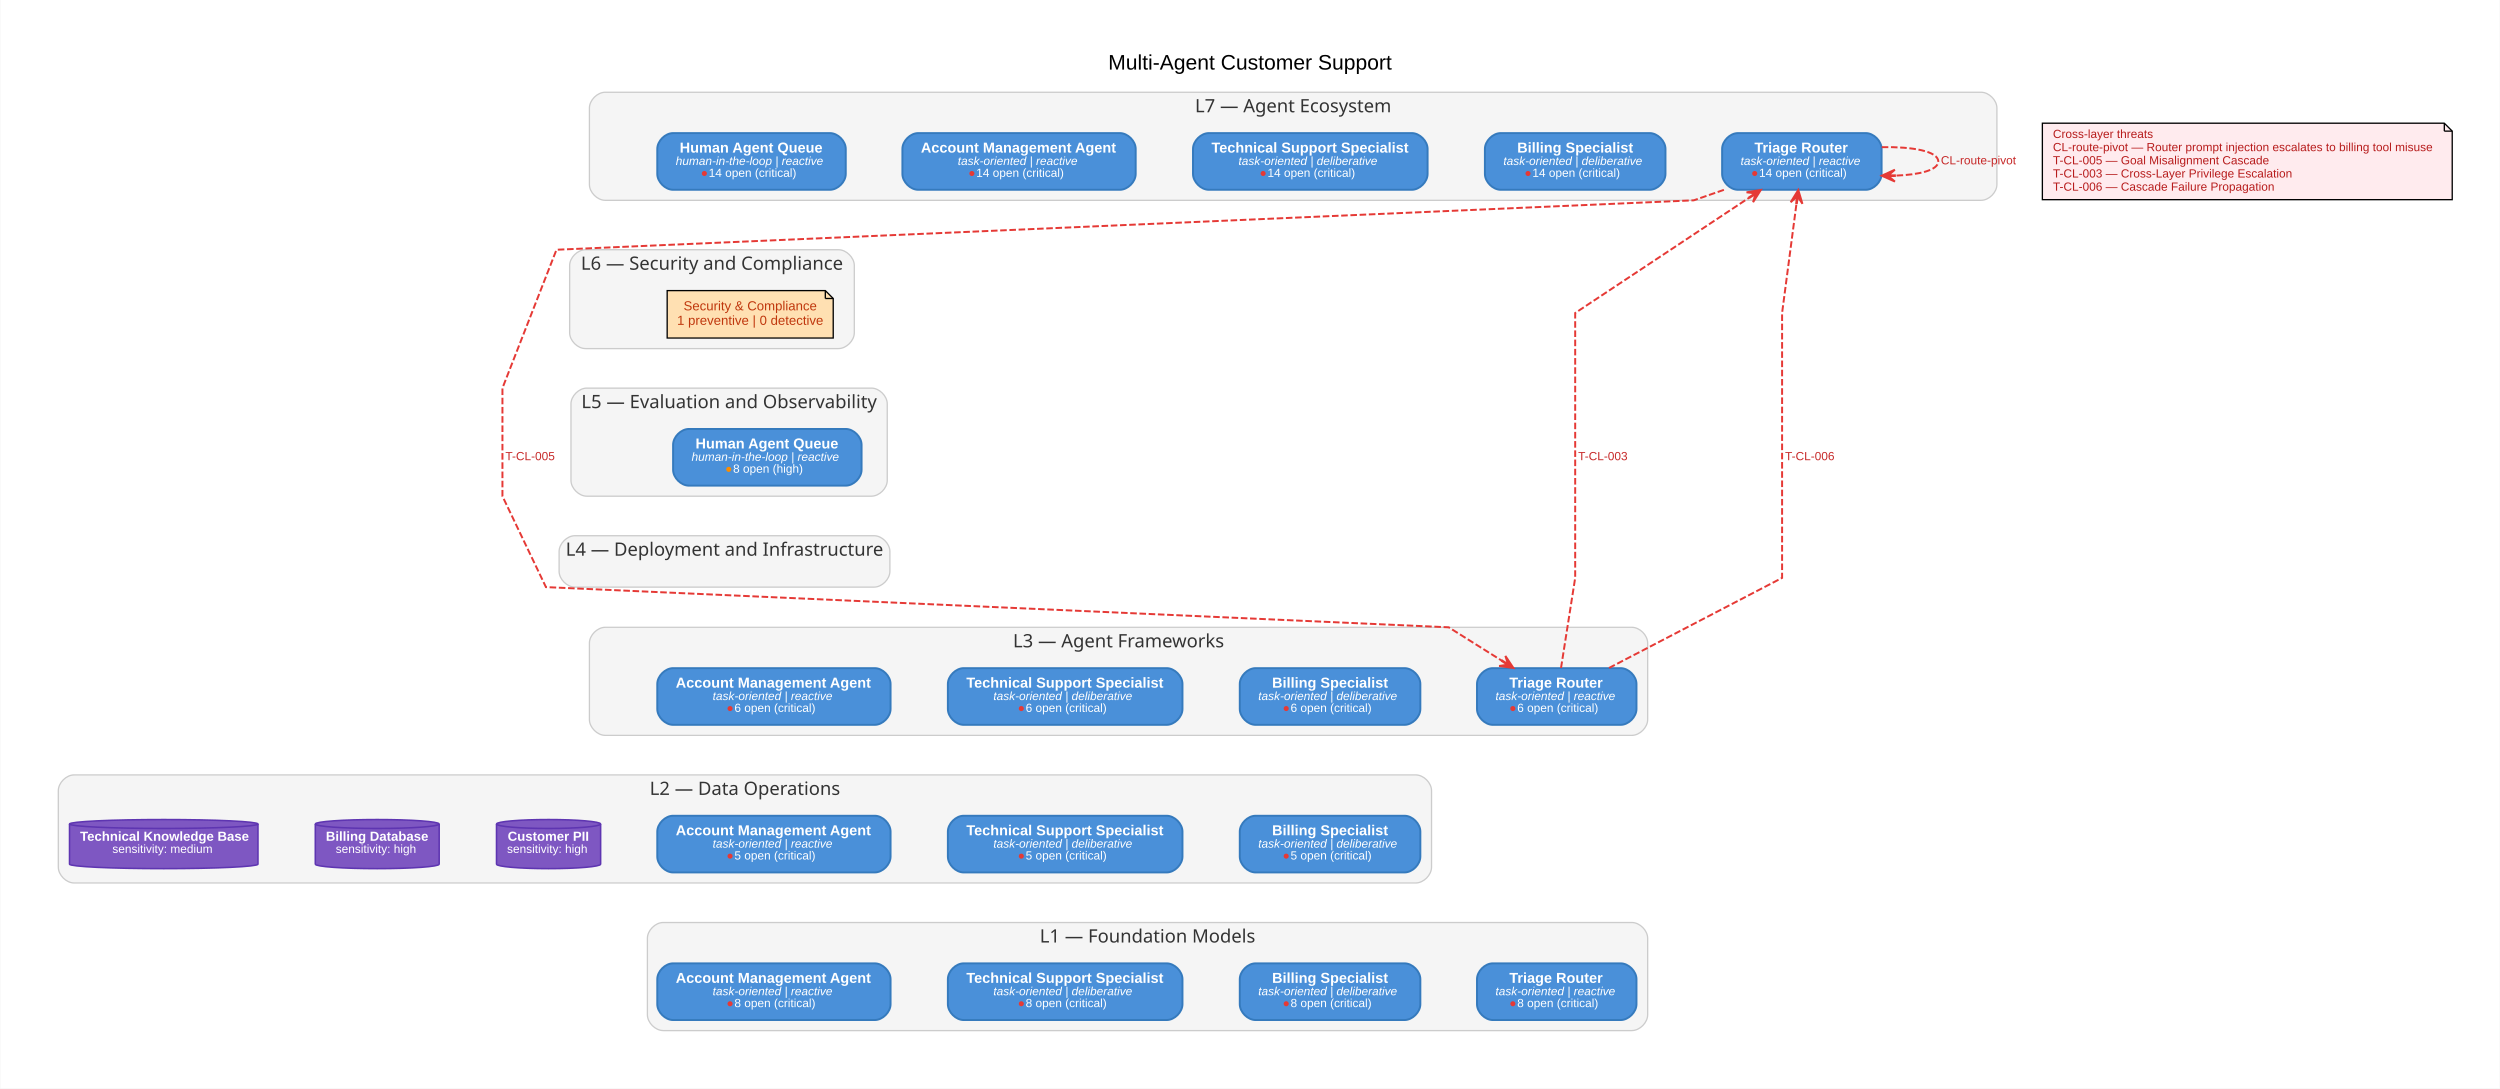
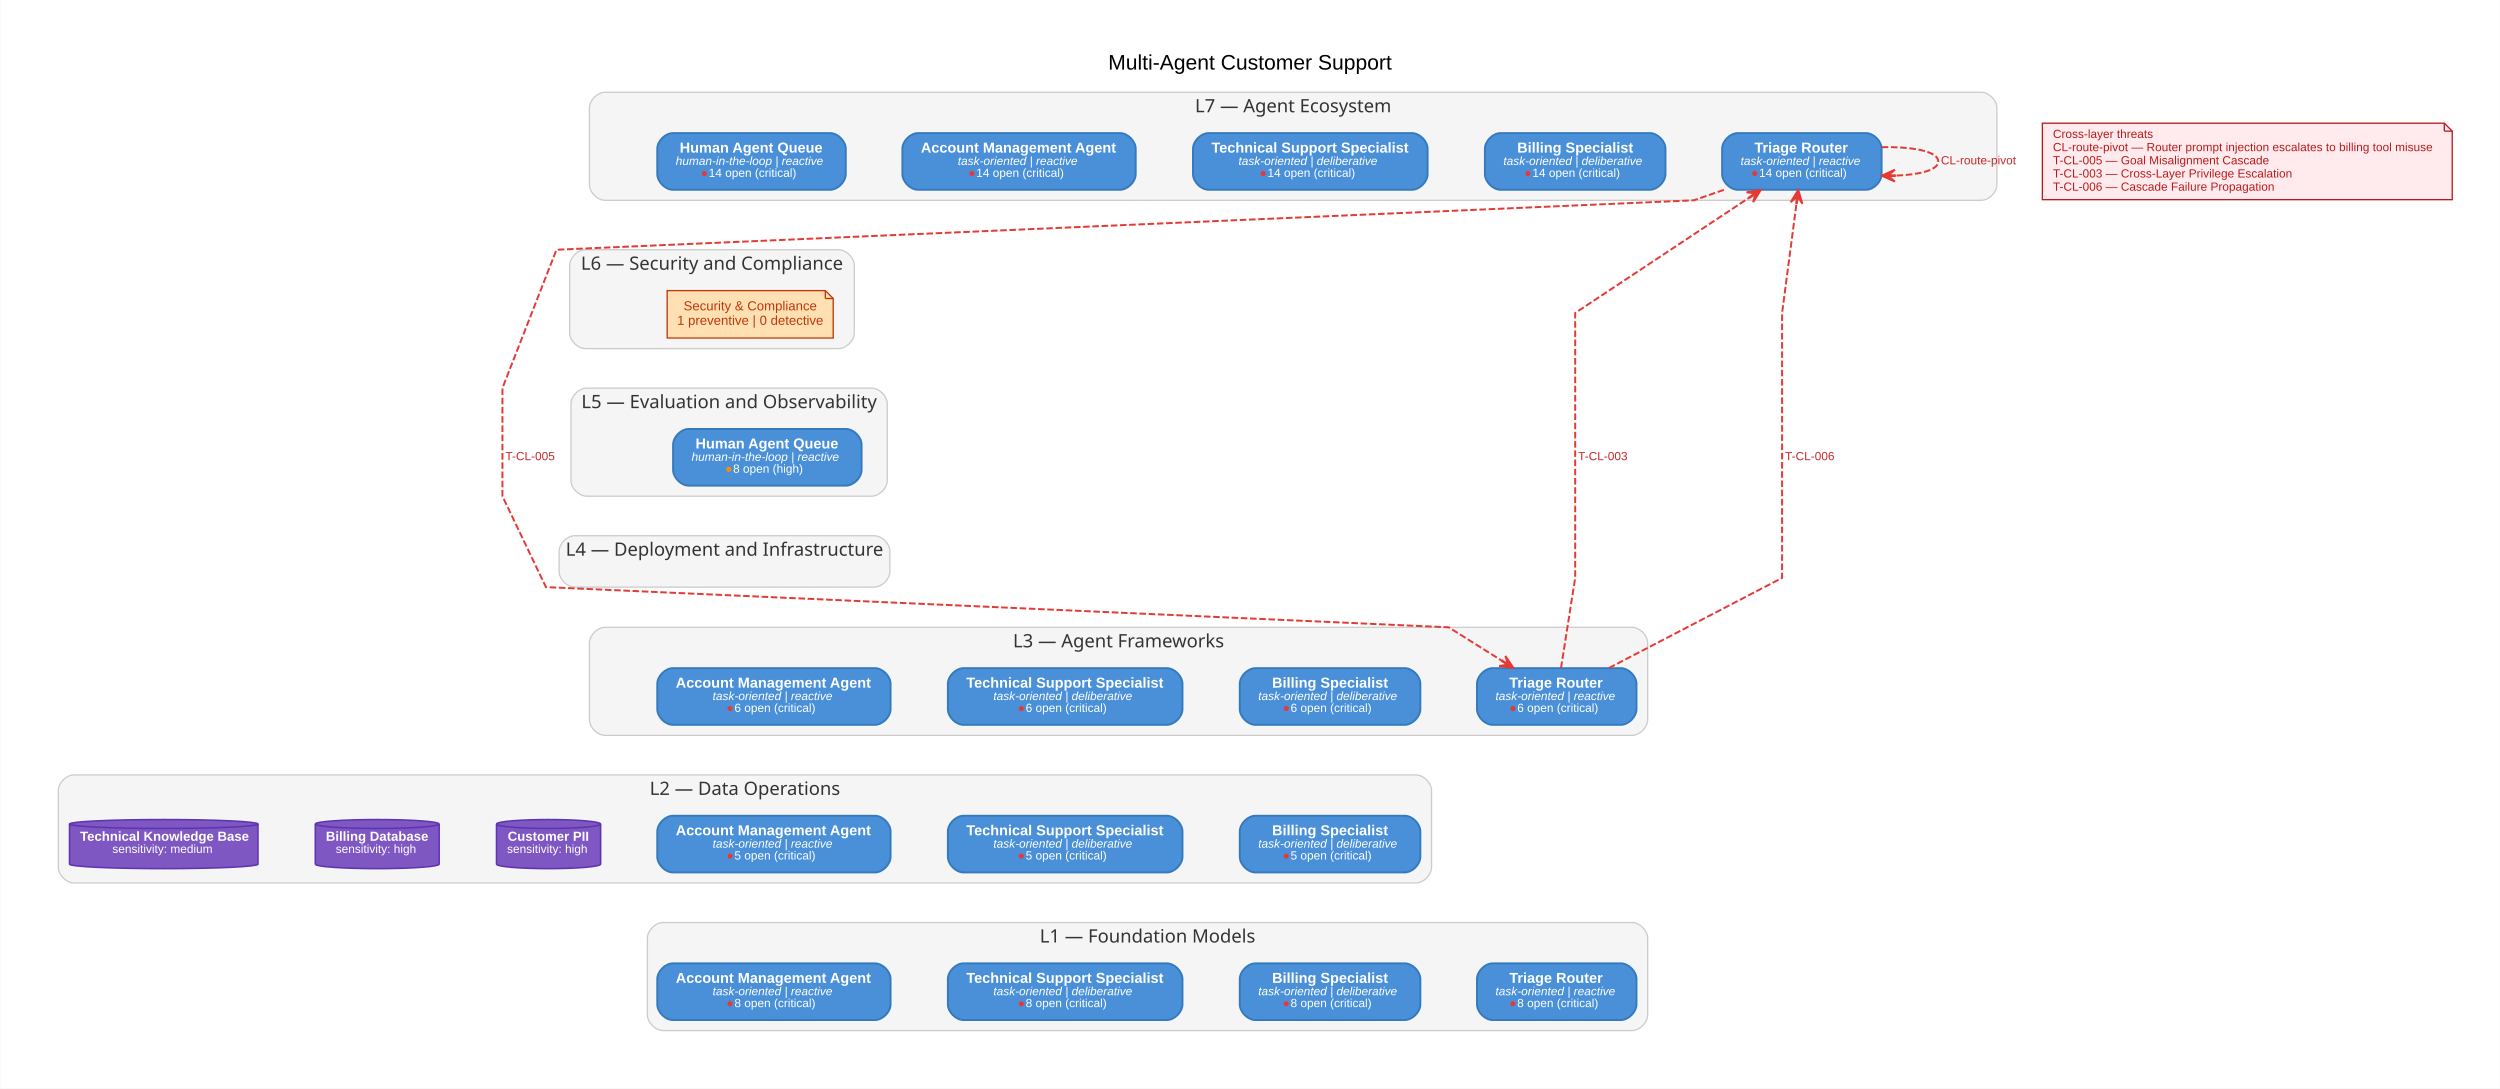
<svg xmlns="http://www.w3.org/2000/svg" xmlns:xlink="http://www.w3.org/1999/xlink" width="1897pt" height="826pt" viewBox="0.00 0.00 1896.50 826.00">
  <g id="graph0" class="graph" transform="scale(1 1) rotate(0) translate(36 790)">
    <polygon fill="white" stroke="transparent" points="-36,36 -36,-790 1860.5,-790 1860.5,36 -36,36" />
    <text text-anchor="middle" x="912.25" y="-737.2" font-family="Arial" font-size="16.00">Multi-Agent Customer Support</text>
    <g id="clust1" class="cluster">
      <path fill="#f5f5f5" stroke="#cccccc" d="M423,-638C423,-638 1467,-638 1467,-638 1473,-638 1479,-644 1479,-650 1479,-650 1479,-708 1479,-708 1479,-714 1473,-720 1467,-720 1467,-720 423,-720 423,-720 417,-720 411,-714 411,-708 411,-708 411,-650 411,-650 411,-644 417,-638 423,-638" />
      <text text-anchor="middle" x="945" y="-704.8" font-family="Arial Bold" font-size="14.00" fill="#333333">L7 — Agent Ecosystem</text>
    </g>
    <g id="clust2" class="cluster">
      <path fill="#f5f5f5" stroke="#cccccc" d="M408,-525.5C408,-525.5 600,-525.5 600,-525.5 606,-525.5 612,-531.5 612,-537.5 612,-537.5 612,-588.5 612,-588.5 612,-594.5 606,-600.5 600,-600.5 600,-600.5 408,-600.5 408,-600.5 402,-600.5 396,-594.5 396,-588.5 396,-588.5 396,-537.5 396,-537.5 396,-531.5 402,-525.5 408,-525.5" />
      <text text-anchor="middle" x="504" y="-585.3" font-family="Arial Bold" font-size="14.00" fill="#333333">L6 — Security and Compliance</text>
    </g>
    <g id="clust3" class="cluster">
      <path fill="#f5f5f5" stroke="#cccccc" d="M409,-413.5C409,-413.5 625,-413.5 625,-413.5 631,-413.5 637,-419.5 637,-425.5 637,-425.5 637,-483.5 637,-483.5 637,-489.5 631,-495.5 625,-495.5 625,-495.5 409,-495.5 409,-495.5 403,-495.5 397,-489.5 397,-483.5 397,-483.5 397,-425.5 397,-425.5 397,-419.5 403,-413.5 409,-413.5" />
      <text text-anchor="middle" x="517" y="-480.3" font-family="Arial Bold" font-size="14.00" fill="#333333">L5 — Evaluation and Observability</text>
    </g>
    <g id="clust4" class="cluster">
      <path fill="#f5f5f5" stroke="#cccccc" d="M400,-344.5C400,-344.5 627,-344.5 627,-344.5 633,-344.5 639,-350.5 639,-356.5 639,-356.5 639,-371.5 639,-371.5 639,-377.5 633,-383.5 627,-383.5 627,-383.5 400,-383.5 400,-383.5 394,-383.5 388,-377.5 388,-371.5 388,-371.5 388,-356.5 388,-356.5 388,-350.5 394,-344.5 400,-344.5" />
      <text text-anchor="middle" x="513.5" y="-368.3" font-family="Arial Bold" font-size="14.00" fill="#333333">L4 — Deployment and Infrastructure</text>
    </g>
    <g id="clust5" class="cluster">
      <path fill="#f5f5f5" stroke="#cccccc" d="M423,-232C423,-232 1202,-232 1202,-232 1208,-232 1214,-238 1214,-244 1214,-244 1214,-302 1214,-302 1214,-308 1208,-314 1202,-314 1202,-314 423,-314 423,-314 417,-314 411,-308 411,-302 411,-302 411,-244 411,-244 411,-238 417,-232 423,-232" />
      <text text-anchor="middle" x="812.5" y="-298.8" font-family="Arial Bold" font-size="14.00" fill="#333333">L3 — Agent Frameworks</text>
    </g>
    <g id="clust6" class="cluster">
      <path fill="#f5f5f5" stroke="#cccccc" d="M20,-120C20,-120 1038,-120 1038,-120 1044,-120 1050,-126 1050,-132 1050,-132 1050,-190 1050,-190 1050,-196 1044,-202 1038,-202 1038,-202 20,-202 20,-202 14,-202 8,-196 8,-190 8,-190 8,-132 8,-132 8,-126 14,-120 20,-120" />
      <text text-anchor="middle" x="529" y="-186.8" font-family="Arial Bold" font-size="14.00" fill="#333333">L2 — Data Operations</text>
    </g>
    <g id="clust7" class="cluster">
      <path fill="#f5f5f5" stroke="#cccccc" d="M467,-8C467,-8 1202,-8 1202,-8 1208,-8 1214,-14 1214,-20 1214,-20 1214,-78 1214,-78 1214,-84 1208,-90 1202,-90 1202,-90 467,-90 467,-90 461,-90 455,-84 455,-78 455,-78 455,-20 455,-20 455,-14 461,-8 467,-8" />
      <text text-anchor="middle" x="834.5" y="-74.8" font-family="Arial Bold" font-size="14.00" fill="#333333">L1 — Foundation Models</text>
    </g>
    <g id="node1" class="node">
      <path fill="#4a90d9" stroke="#357abd" stroke-width="1.5" d="M1379.5,-689C1379.5,-689 1282.5,-689 1282.5,-689 1276.5,-689 1270.5,-683 1270.5,-677 1270.5,-677 1270.5,-658 1270.5,-658 1270.5,-652 1276.5,-646 1282.5,-646 1282.5,-646 1379.5,-646 1379.5,-646 1385.5,-646 1391.5,-652 1391.5,-658 1391.5,-658 1391.5,-677 1391.5,-677 1391.5,-683 1385.5,-689 1379.5,-689" />
      <text text-anchor="start" x="1295" y="-674.2" font-family="Arial" font-weight="bold" font-size="11.00" fill="white">Triage Router</text>
      <text text-anchor="start" x="1284.5" y="-664.8" font-family="Arial" font-style="italic" font-size="9.00" fill="white">task-oriented | reactive</text>
      <text text-anchor="start" x="1292.5" y="-655.8" font-family="Arial" font-size="9.00" fill="#e53935">●</text>
      <text text-anchor="start" x="1298.5" y="-655.8" font-family="Arial" font-size="9.00" fill="white"> 14 open (critical)</text>
    </g>
    <g id="edge7" class="edge">
      <g id="a_edge7">
        <a xlink:title="CL-route-pivot: Router prompt injection escalates to billing tool misuse">
          <path fill="none" stroke="#e53935" stroke-width="1.5" stroke-dasharray="5,2" d="M1391.6,-678.33C1415.03,-678.81 1434.5,-675.2 1434.5,-667.5 1434.5,-660.94 1420.38,-657.35 1401.72,-656.72" />
          <polygon fill="#e53935" stroke="#e53935" stroke-width="1.5" points="1391.6,-656.67 1401.62,-652.22 1396.6,-656.45 1401.6,-656.47 1401.6,-656.72 1401.6,-656.97 1396.6,-656.95 1401.57,-661.22 1391.6,-656.67 1391.6,-656.67" />
        </a>
      </g>
      <text text-anchor="middle" x="1465" y="-665.3" font-family="Arial" font-size="9.00" fill="#c62828"> CL-route-pivot</text>
    </g>
    <g id="node12" class="node">
      <path fill="#4a90d9" stroke="#357abd" stroke-width="1.5" d="M1193.5,-283C1193.5,-283 1096.5,-283 1096.5,-283 1090.5,-283 1084.5,-277 1084.5,-271 1084.5,-271 1084.5,-252 1084.5,-252 1084.5,-246 1090.5,-240 1096.5,-240 1096.5,-240 1193.5,-240 1193.5,-240 1199.5,-240 1205.5,-246 1205.5,-252 1205.5,-252 1205.5,-271 1205.5,-271 1205.5,-277 1199.5,-283 1193.5,-283" />
      <text text-anchor="start" x="1109" y="-268.2" font-family="Arial" font-weight="bold" font-size="11.00" fill="white">Triage Router</text>
      <text text-anchor="start" x="1098.5" y="-258.8" font-family="Arial" font-style="italic" font-size="9.00" fill="white">task-oriented | reactive</text>
      <text text-anchor="start" x="1109" y="-249.8" font-family="Arial" font-size="9.00" fill="#e53935">●</text>
      <text text-anchor="start" x="1115" y="-249.8" font-family="Arial" font-size="9.00" fill="white"> 6 open (critical)</text>
    </g>
    <g id="edge8" class="edge">
      <g id="a_edge8">
        <a xlink:title="T-CL-005: Goal Misalignment Cascade">
          <path fill="none" stroke="#e53935" stroke-width="1.5" stroke-dasharray="5,2" d="M1271.84,-645.94C1258.91,-641.44 1249,-638 1249,-638 1249,-638 386,-600.5 386,-600.5 386,-600.5 345,-495.5 345,-495.5 345,-495.5 345,-413.5 345,-413.5 345,-413.5 378,-344.5 378,-344.5 378,-344.5 1063,-314 1063,-314 1063,-314 1083.14,-301.35 1103.46,-288.59" />
          <polygon fill="#e53935" stroke="#e53935" stroke-width="1.5" points="1112.12,-283.15 1106.04,-292.28 1108.02,-286.02 1103.78,-288.68 1103.65,-288.47 1103.52,-288.26 1107.75,-285.6 1101.26,-284.66 1112.12,-283.15 1112.12,-283.15" />
        </a>
      </g>
      <text text-anchor="middle" x="366" y="-440.8" font-family="Arial" font-size="9.00" fill="#c62828"> T-CL-005</text>
    </g>
    <g id="node2" class="node">
      <path fill="#4a90d9" stroke="#357abd" stroke-width="1.5" d="M1215.5,-689C1215.5,-689 1102.5,-689 1102.5,-689 1096.5,-689 1090.5,-683 1090.5,-677 1090.5,-677 1090.5,-658 1090.5,-658 1090.5,-652 1096.5,-646 1102.5,-646 1102.5,-646 1215.5,-646 1215.5,-646 1221.5,-646 1227.5,-652 1227.5,-658 1227.5,-658 1227.5,-677 1227.5,-677 1227.5,-683 1221.5,-689 1215.5,-689" />
      <text text-anchor="start" x="1115" y="-674.2" font-family="Arial" font-weight="bold" font-size="11.00" fill="white">Billing Specialist</text>
      <text text-anchor="start" x="1104.5" y="-664.8" font-family="Arial" font-style="italic" font-size="9.00" fill="white">task-oriented | deliberative</text>
      <text text-anchor="start" x="1120.5" y="-655.8" font-family="Arial" font-size="9.00" fill="#e53935">●</text>
      <text text-anchor="start" x="1126.5" y="-655.8" font-family="Arial" font-size="9.00" fill="white"> 14 open (critical)</text>
    </g>
    <g id="node3" class="node">
      <path fill="#4a90d9" stroke="#357abd" stroke-width="1.5" d="M1035,-689C1035,-689 881,-689 881,-689 875,-689 869,-683 869,-677 869,-677 869,-658 869,-658 869,-652 875,-646 881,-646 881,-646 1035,-646 1035,-646 1041,-646 1047,-652 1047,-658 1047,-658 1047,-677 1047,-677 1047,-683 1041,-689 1035,-689" />
      <text text-anchor="start" x="883" y="-674.2" font-family="Arial" font-weight="bold" font-size="11.00" fill="white">Technical Support Specialist</text>
      <text text-anchor="start" x="903.5" y="-664.8" font-family="Arial" font-style="italic" font-size="9.00" fill="white">task-oriented | deliberative</text>
      <text text-anchor="start" x="919.5" y="-655.8" font-family="Arial" font-size="9.00" fill="#e53935">●</text>
      <text text-anchor="start" x="925.5" y="-655.8" font-family="Arial" font-size="9.00" fill="white"> 14 open (critical)</text>
    </g>
    <g id="node4" class="node">
      <path fill="#4a90d9" stroke="#357abd" stroke-width="1.5" d="M813.5,-689C813.5,-689 660.5,-689 660.5,-689 654.5,-689 648.5,-683 648.5,-677 648.5,-677 648.5,-658 648.5,-658 648.5,-652 654.5,-646 660.5,-646 660.5,-646 813.5,-646 813.5,-646 819.5,-646 825.5,-652 825.5,-658 825.5,-658 825.5,-677 825.5,-677 825.5,-683 819.5,-689 813.5,-689" />
      <text text-anchor="start" x="662.5" y="-674.2" font-family="Arial" font-weight="bold" font-size="11.00" fill="white">Account Management Agent</text>
      <text text-anchor="start" x="690.5" y="-664.8" font-family="Arial" font-style="italic" font-size="9.00" fill="white">task-oriented | reactive</text>
      <text text-anchor="start" x="698.5" y="-655.8" font-family="Arial" font-size="9.00" fill="#e53935">●</text>
      <text text-anchor="start" x="704.5" y="-655.8" font-family="Arial" font-size="9.00" fill="white"> 14 open (critical)</text>
    </g>
    <g id="node5" class="node">
      <path fill="#4a90d9" stroke="#357abd" stroke-width="1.5" d="M593.5,-689C593.5,-689 474.5,-689 474.5,-689 468.5,-689 462.5,-683 462.5,-677 462.5,-677 462.5,-658 462.5,-658 462.5,-652 468.5,-646 474.5,-646 474.5,-646 593.5,-646 593.5,-646 599.5,-646 605.5,-652 605.5,-658 605.5,-658 605.5,-677 605.5,-677 605.5,-683 599.5,-689 593.5,-689" />
      <text text-anchor="start" x="479.5" y="-674.2" font-family="Arial" font-weight="bold" font-size="11.00" fill="white">Human Agent Queue</text>
      <text text-anchor="start" x="476.5" y="-664.8" font-family="Arial" font-style="italic" font-size="9.00" fill="white">human-in-the-loop | reactive</text>
      <text text-anchor="start" x="495.5" y="-655.8" font-family="Arial" font-size="9.00" fill="#e53935">●</text>
      <text text-anchor="start" x="501.5" y="-655.8" font-family="Arial" font-size="9.00" fill="white"> 14 open (critical)</text>
    </g>
    <g id="node6" class="node">
-       <polygon fill="#ffe0b2" stroke="black" points="590,-569.5 470,-569.5 470,-533.5 596,-533.5 596,-563.5 590,-569.5" />
-       <polyline fill="none" stroke="black" points="590,-569.5 590,-563.5 " />
-       <polyline fill="none" stroke="black" points="596,-563.5 590,-563.5 " />
+       <polygon fill="#ffe0b2" stroke="#bf360c" points="590,-569.5 470,-569.5 470,-533.5 596,-533.5 596,-563.5 590,-569.5" />
+       <polyline fill="none" stroke="#bf360c" points="590,-569.5 590,-563.5 " />
+       <polyline fill="none" stroke="#bf360c" points="596,-563.5 590,-563.5 " />
      <text text-anchor="middle" x="533" y="-554.5" font-family="Arial" font-size="10.00" fill="#bf360c">Security &amp; Compliance</text>
      <text text-anchor="middle" x="533" y="-543.5" font-family="Arial" font-size="10.00" fill="#bf360c">1 preventive | 0 detective</text>
    </g>
    <g id="node9" class="node">
      <path fill="#4a90d9" stroke="#357abd" stroke-width="1.5" d="M605.5,-464.5C605.5,-464.5 486.5,-464.5 486.5,-464.5 480.5,-464.5 474.5,-458.5 474.5,-452.5 474.5,-452.5 474.5,-433.5 474.5,-433.5 474.5,-427.5 480.5,-421.5 486.5,-421.5 486.5,-421.5 605.5,-421.5 605.5,-421.5 611.5,-421.5 617.5,-427.5 617.5,-433.5 617.5,-433.5 617.5,-452.5 617.5,-452.5 617.5,-458.5 611.5,-464.5 605.5,-464.5" />
      <text text-anchor="start" x="491.5" y="-449.7" font-family="Arial" font-weight="bold" font-size="11.00" fill="white">Human Agent Queue</text>
      <text text-anchor="start" x="488.5" y="-440.3" font-family="Arial" font-style="italic" font-size="9.00" fill="white">human-in-the-loop | reactive</text>
      <text text-anchor="start" x="514" y="-431.3" font-family="Arial" font-size="9.00" fill="#fb8c00">●</text>
      <text text-anchor="start" x="520" y="-431.3" font-family="Arial" font-size="9.00" fill="white"> 8 open (high)</text>
    </g>
    <g id="edge9" class="edge">
      <g id="a_edge9">
        <a xlink:title="T-CL-003: Cross-Layer Privilege Escalation">
          <path fill="none" stroke="#e53935" stroke-width="1.5" stroke-dasharray="5,2" d="M1148.25,-283.14C1152.38,-309.43 1159,-351.5 1159,-351.5 1159,-552.5 1159,-552.5 1159,-552.5 1159,-552.5 1240.57,-606.57 1291.37,-640.23" />
          <polygon fill="#e53935" stroke="#e53935" stroke-width="1.5" points="1299.85,-645.86 1289.03,-644.08 1295.55,-643.3 1291.38,-640.54 1291.52,-640.33 1291.65,-640.12 1295.82,-642.88 1294,-636.58 1299.85,-645.86 1299.85,-645.86" />
        </a>
      </g>
      <text text-anchor="middle" x="1180" y="-440.8" font-family="Arial" font-size="9.00" fill="#c62828"> T-CL-003</text>
    </g>
    <g id="edge10" class="edge">
      <g id="a_edge10">
        <a xlink:title="T-CL-006: Cascade Failure Propagation">
          <path fill="none" stroke="#e53935" stroke-width="1.5" stroke-dasharray="5,2" d="M1184.66,-283.14C1235.18,-309.43 1316,-351.5 1316,-351.5 1316,-552.5 1316,-552.5 1316,-552.5 1316,-552.5 1322.48,-601.76 1326.92,-635.52" />
          <polygon fill="#e53935" stroke="#e53935" stroke-width="1.5" points="1328.28,-645.86 1322.52,-636.53 1327.38,-640.93 1326.73,-635.97 1326.98,-635.94 1327.23,-635.91 1327.88,-640.87 1331.44,-635.35 1328.28,-645.86 1328.28,-645.86" />
        </a>
      </g>
      <text text-anchor="middle" x="1337" y="-440.8" font-family="Arial" font-size="9.00" fill="#c62828"> T-CL-006</text>
    </g>
    <g id="node13" class="node">
      <path fill="#4a90d9" stroke="#357abd" stroke-width="1.5" d="M1029.5,-283C1029.5,-283 916.5,-283 916.5,-283 910.5,-283 904.5,-277 904.5,-271 904.5,-271 904.5,-252 904.5,-252 904.5,-246 910.5,-240 916.5,-240 916.5,-240 1029.5,-240 1029.5,-240 1035.5,-240 1041.5,-246 1041.5,-252 1041.5,-252 1041.5,-271 1041.5,-271 1041.5,-277 1035.5,-283 1029.5,-283" />
      <text text-anchor="start" x="929" y="-268.2" font-family="Arial" font-weight="bold" font-size="11.00" fill="white">Billing Specialist</text>
      <text text-anchor="start" x="918.5" y="-258.8" font-family="Arial" font-style="italic" font-size="9.00" fill="white">task-oriented | deliberative</text>
      <text text-anchor="start" x="937" y="-249.8" font-family="Arial" font-size="9.00" fill="#e53935">●</text>
      <text text-anchor="start" x="943" y="-249.8" font-family="Arial" font-size="9.00" fill="white"> 6 open (critical)</text>
    </g>
    <g id="node17" class="node">
      <path fill="#4a90d9" stroke="#357abd" stroke-width="1.5" d="M1029.5,-171C1029.5,-171 916.5,-171 916.5,-171 910.5,-171 904.5,-165 904.5,-159 904.5,-159 904.5,-140 904.5,-140 904.5,-134 910.5,-128 916.5,-128 916.5,-128 1029.5,-128 1029.5,-128 1035.5,-128 1041.5,-134 1041.5,-140 1041.5,-140 1041.5,-159 1041.5,-159 1041.5,-165 1035.5,-171 1029.5,-171" />
      <text text-anchor="start" x="929" y="-156.2" font-family="Arial" font-weight="bold" font-size="11.00" fill="white">Billing Specialist</text>
      <text text-anchor="start" x="918.5" y="-146.8" font-family="Arial" font-style="italic" font-size="9.00" fill="white">task-oriented | deliberative</text>
      <text text-anchor="start" x="937" y="-137.8" font-family="Arial" font-size="9.00" fill="#e53935">●</text>
      <text text-anchor="start" x="943" y="-137.8" font-family="Arial" font-size="9.00" fill="white"> 5 open (critical)</text>
    </g>
    <g id="node14" class="node">
      <path fill="#4a90d9" stroke="#357abd" stroke-width="1.5" d="M849,-283C849,-283 695,-283 695,-283 689,-283 683,-277 683,-271 683,-271 683,-252 683,-252 683,-246 689,-240 695,-240 695,-240 849,-240 849,-240 855,-240 861,-246 861,-252 861,-252 861,-271 861,-271 861,-277 855,-283 849,-283" />
      <text text-anchor="start" x="697" y="-268.2" font-family="Arial" font-weight="bold" font-size="11.00" fill="white">Technical Support Specialist</text>
      <text text-anchor="start" x="717.5" y="-258.8" font-family="Arial" font-style="italic" font-size="9.00" fill="white">task-oriented | deliberative</text>
      <text text-anchor="start" x="736" y="-249.8" font-family="Arial" font-size="9.00" fill="#e53935">●</text>
      <text text-anchor="start" x="742" y="-249.8" font-family="Arial" font-size="9.00" fill="white"> 6 open (critical)</text>
    </g>
    <g id="node15" class="node">
      <path fill="#4a90d9" stroke="#357abd" stroke-width="1.5" d="M627.5,-283C627.5,-283 474.5,-283 474.5,-283 468.5,-283 462.5,-277 462.5,-271 462.5,-271 462.5,-252 462.5,-252 462.5,-246 468.5,-240 474.5,-240 474.5,-240 627.5,-240 627.5,-240 633.5,-240 639.5,-246 639.5,-252 639.5,-252 639.5,-271 639.5,-271 639.5,-277 633.5,-283 627.5,-283" />
      <text text-anchor="start" x="476.5" y="-268.2" font-family="Arial" font-weight="bold" font-size="11.00" fill="white">Account Management Agent</text>
      <text text-anchor="start" x="504.5" y="-258.8" font-family="Arial" font-style="italic" font-size="9.00" fill="white">task-oriented | reactive</text>
      <text text-anchor="start" x="515" y="-249.8" font-family="Arial" font-size="9.00" fill="#e53935">●</text>
      <text text-anchor="start" x="521" y="-249.8" font-family="Arial" font-size="9.00" fill="white"> 6 open (critical)</text>
    </g>
    <g id="node24" class="node">
      <path fill="#4a90d9" stroke="#357abd" stroke-width="1.5" d="M1029.5,-59C1029.5,-59 916.5,-59 916.5,-59 910.5,-59 904.5,-53 904.5,-47 904.5,-47 904.5,-28 904.5,-28 904.5,-22 910.5,-16 916.5,-16 916.5,-16 1029.5,-16 1029.5,-16 1035.5,-16 1041.5,-22 1041.5,-28 1041.5,-28 1041.5,-47 1041.5,-47 1041.5,-53 1035.5,-59 1029.5,-59" />
      <text text-anchor="start" x="929" y="-44.2" font-family="Arial" font-weight="bold" font-size="11.00" fill="white">Billing Specialist</text>
      <text text-anchor="start" x="918.5" y="-34.8" font-family="Arial" font-style="italic" font-size="9.00" fill="white">task-oriented | deliberative</text>
      <text text-anchor="start" x="937" y="-25.8" font-family="Arial" font-size="9.00" fill="#e53935">●</text>
      <text text-anchor="start" x="943" y="-25.8" font-family="Arial" font-size="9.00" fill="white"> 8 open (critical)</text>
    </g>
    <g id="node18" class="node">
      <path fill="#4a90d9" stroke="#357abd" stroke-width="1.5" d="M849,-171C849,-171 695,-171 695,-171 689,-171 683,-165 683,-159 683,-159 683,-140 683,-140 683,-134 689,-128 695,-128 695,-128 849,-128 849,-128 855,-128 861,-134 861,-140 861,-140 861,-159 861,-159 861,-165 855,-171 849,-171" />
      <text text-anchor="start" x="697" y="-156.2" font-family="Arial" font-weight="bold" font-size="11.00" fill="white">Technical Support Specialist</text>
      <text text-anchor="start" x="717.5" y="-146.8" font-family="Arial" font-style="italic" font-size="9.00" fill="white">task-oriented | deliberative</text>
      <text text-anchor="start" x="736" y="-137.8" font-family="Arial" font-size="9.00" fill="#e53935">●</text>
      <text text-anchor="start" x="742" y="-137.8" font-family="Arial" font-size="9.00" fill="white"> 5 open (critical)</text>
    </g>
    <g id="node19" class="node">
      <path fill="#4a90d9" stroke="#357abd" stroke-width="1.5" d="M627.5,-171C627.5,-171 474.5,-171 474.5,-171 468.5,-171 462.5,-165 462.5,-159 462.5,-159 462.5,-140 462.5,-140 462.5,-134 468.5,-128 474.5,-128 474.5,-128 627.5,-128 627.5,-128 633.5,-128 639.5,-134 639.5,-140 639.5,-140 639.5,-159 639.5,-159 639.5,-165 633.5,-171 627.5,-171" />
      <text text-anchor="start" x="476.5" y="-156.2" font-family="Arial" font-weight="bold" font-size="11.00" fill="white">Account Management Agent</text>
      <text text-anchor="start" x="504.5" y="-146.8" font-family="Arial" font-style="italic" font-size="9.00" fill="white">task-oriented | reactive</text>
      <text text-anchor="start" x="515" y="-137.8" font-family="Arial" font-size="9.00" fill="#e53935">●</text>
      <text text-anchor="start" x="521" y="-137.8" font-family="Arial" font-size="9.00" fill="white"> 5 open (critical)</text>
    </g>
    <g id="node20" class="node">
      <path fill="#7e57c2" stroke="#5e35b1" stroke-width="1.2" d="M419.5,-164.74C419.5,-166.61 401.8,-168.13 380,-168.13 358.2,-168.13 340.5,-166.61 340.5,-164.74 340.5,-164.74 340.5,-134.26 340.5,-134.26 340.5,-132.39 358.2,-130.87 380,-130.87 401.8,-130.87 419.5,-132.39 419.5,-134.26 419.5,-134.26 419.5,-164.74 419.5,-164.74" />
      <path fill="none" stroke="#5e35b1" stroke-width="1.2" d="M419.5,-164.74C419.5,-162.87 401.8,-161.35 380,-161.35 358.2,-161.35 340.5,-162.87 340.5,-164.74" />
      <text text-anchor="start" x="349" y="-152" font-family="Arial" font-weight="bold" font-size="10.00" fill="white">Customer PII</text>
      <text text-anchor="start" x="348.5" y="-142.8" font-family="Arial" font-size="9.00" fill="white">sensitivity: high</text>
    </g>
    <g id="node21" class="node">
      <path fill="#7e57c2" stroke="#5e35b1" stroke-width="1.2" d="M297,-164.74C297,-166.61 275.93,-168.13 250,-168.13 224.07,-168.13 203,-166.61 203,-164.74 203,-164.74 203,-134.26 203,-134.26 203,-132.39 224.07,-130.87 250,-130.87 275.93,-130.87 297,-132.39 297,-134.26 297,-134.26 297,-164.74 297,-164.74" />
      <path fill="none" stroke="#5e35b1" stroke-width="1.2" d="M297,-164.74C297,-162.87 275.93,-161.35 250,-161.35 224.07,-161.35 203,-162.87 203,-164.74" />
      <text text-anchor="start" x="211" y="-152" font-family="Arial" font-weight="bold" font-size="10.00" fill="white">Billing Database</text>
      <text text-anchor="start" x="218.5" y="-142.8" font-family="Arial" font-size="9.00" fill="white">sensitivity: high</text>
    </g>
    <g id="node22" class="node">
      <path fill="#7e57c2" stroke="#5e35b1" stroke-width="1.2" d="M159.5,-164.74C159.5,-166.61 127.45,-168.13 88,-168.13 48.55,-168.13 16.5,-166.61 16.5,-164.74 16.5,-164.74 16.5,-134.26 16.5,-134.26 16.5,-132.39 48.55,-130.87 88,-130.87 127.45,-130.87 159.5,-132.39 159.5,-134.26 159.5,-134.26 159.5,-164.74 159.5,-164.74" />
      <path fill="none" stroke="#5e35b1" stroke-width="1.2" d="M159.5,-164.74C159.5,-162.87 127.45,-161.35 88,-161.35 48.55,-161.35 16.5,-162.87 16.5,-164.74" />
      <text text-anchor="start" x="24.5" y="-152" font-family="Arial" font-weight="bold" font-size="10.00" fill="white">Technical Knowledge Base</text>
      <text text-anchor="start" x="49" y="-142.8" font-family="Arial" font-size="9.00" fill="white">sensitivity: medium</text>
    </g>
    <g id="node23" class="node">
      <path fill="#4a90d9" stroke="#357abd" stroke-width="1.5" d="M1193.5,-59C1193.5,-59 1096.5,-59 1096.5,-59 1090.5,-59 1084.5,-53 1084.5,-47 1084.5,-47 1084.5,-28 1084.5,-28 1084.5,-22 1090.5,-16 1096.5,-16 1096.5,-16 1193.5,-16 1193.5,-16 1199.5,-16 1205.5,-22 1205.5,-28 1205.5,-28 1205.5,-47 1205.5,-47 1205.5,-53 1199.5,-59 1193.5,-59" />
      <text text-anchor="start" x="1109" y="-44.2" font-family="Arial" font-weight="bold" font-size="11.00" fill="white">Triage Router</text>
      <text text-anchor="start" x="1098.5" y="-34.8" font-family="Arial" font-style="italic" font-size="9.00" fill="white">task-oriented | reactive</text>
      <text text-anchor="start" x="1109" y="-25.8" font-family="Arial" font-size="9.00" fill="#e53935">●</text>
      <text text-anchor="start" x="1115" y="-25.8" font-family="Arial" font-size="9.00" fill="white"> 8 open (critical)</text>
    </g>
    <g id="node25" class="node">
      <path fill="#4a90d9" stroke="#357abd" stroke-width="1.5" d="M849,-59C849,-59 695,-59 695,-59 689,-59 683,-53 683,-47 683,-47 683,-28 683,-28 683,-22 689,-16 695,-16 695,-16 849,-16 849,-16 855,-16 861,-22 861,-28 861,-28 861,-47 861,-47 861,-53 855,-59 849,-59" />
      <text text-anchor="start" x="697" y="-44.2" font-family="Arial" font-weight="bold" font-size="11.00" fill="white">Technical Support Specialist</text>
      <text text-anchor="start" x="717.5" y="-34.8" font-family="Arial" font-style="italic" font-size="9.00" fill="white">task-oriented | deliberative</text>
      <text text-anchor="start" x="736" y="-25.8" font-family="Arial" font-size="9.00" fill="#e53935">●</text>
      <text text-anchor="start" x="742" y="-25.8" font-family="Arial" font-size="9.00" fill="white"> 8 open (critical)</text>
    </g>
    <g id="node26" class="node">
      <path fill="#4a90d9" stroke="#357abd" stroke-width="1.5" d="M627.5,-59C627.5,-59 474.5,-59 474.5,-59 468.5,-59 462.5,-53 462.5,-47 462.5,-47 462.5,-28 462.5,-28 462.5,-22 468.5,-16 474.5,-16 474.5,-16 627.5,-16 627.5,-16 633.5,-16 639.5,-22 639.5,-28 639.5,-28 639.5,-47 639.5,-47 639.5,-53 633.5,-59 627.5,-59" />
      <text text-anchor="start" x="476.5" y="-44.2" font-family="Arial" font-weight="bold" font-size="11.00" fill="white">Account Management Agent</text>
      <text text-anchor="start" x="504.5" y="-34.8" font-family="Arial" font-style="italic" font-size="9.00" fill="white">task-oriented | reactive</text>
      <text text-anchor="start" x="515" y="-25.8" font-family="Arial" font-size="9.00" fill="#e53935">●</text>
      <text text-anchor="start" x="521" y="-25.8" font-family="Arial" font-size="9.00" fill="white"> 8 open (critical)</text>
    </g>
    <g id="node27" class="node">
-       <polygon fill="#ffebee" stroke="black" points="1818.5,-696.5 1513.5,-696.5 1513.5,-638.5 1824.5,-638.5 1824.5,-690.5 1818.5,-696.5" />
-       <polyline fill="none" stroke="black" points="1818.5,-696.5 1818.5,-690.5 " />
-       <polyline fill="none" stroke="black" points="1824.5,-690.5 1818.5,-690.5 " />
+       <polygon fill="#ffebee" stroke="#b71c1c" points="1818.5,-696.5 1513.5,-696.5 1513.5,-638.5 1824.5,-638.5 1824.5,-690.5 1818.5,-696.5" />
+       <polyline fill="none" stroke="#b71c1c" points="1818.5,-696.5 1818.5,-690.5 " />
+       <polyline fill="none" stroke="#b71c1c" points="1824.5,-690.5 1818.5,-690.5 " />
      <text text-anchor="start" x="1521.5" y="-685.3" font-family="Arial" font-size="9.00" fill="#b71c1c">Cross-layer threats</text>
      <text text-anchor="start" x="1521.5" y="-675.3" font-family="Arial" font-size="9.00" fill="#b71c1c">CL-route-pivot — Router prompt injection escalates to billing tool misuse</text>
      <text text-anchor="start" x="1521.5" y="-665.3" font-family="Arial" font-size="9.00" fill="#b71c1c">T-CL-005 — Goal Misalignment Cascade</text>
      <text text-anchor="start" x="1521.5" y="-655.3" font-family="Arial" font-size="9.00" fill="#b71c1c">T-CL-003 — Cross-Layer Privilege Escalation</text>
      <text text-anchor="start" x="1521.5" y="-645.3" font-family="Arial" font-size="9.00" fill="#b71c1c">T-CL-006 — Cascade Failure Propagation</text>
    </g>
  </g>
</svg>
